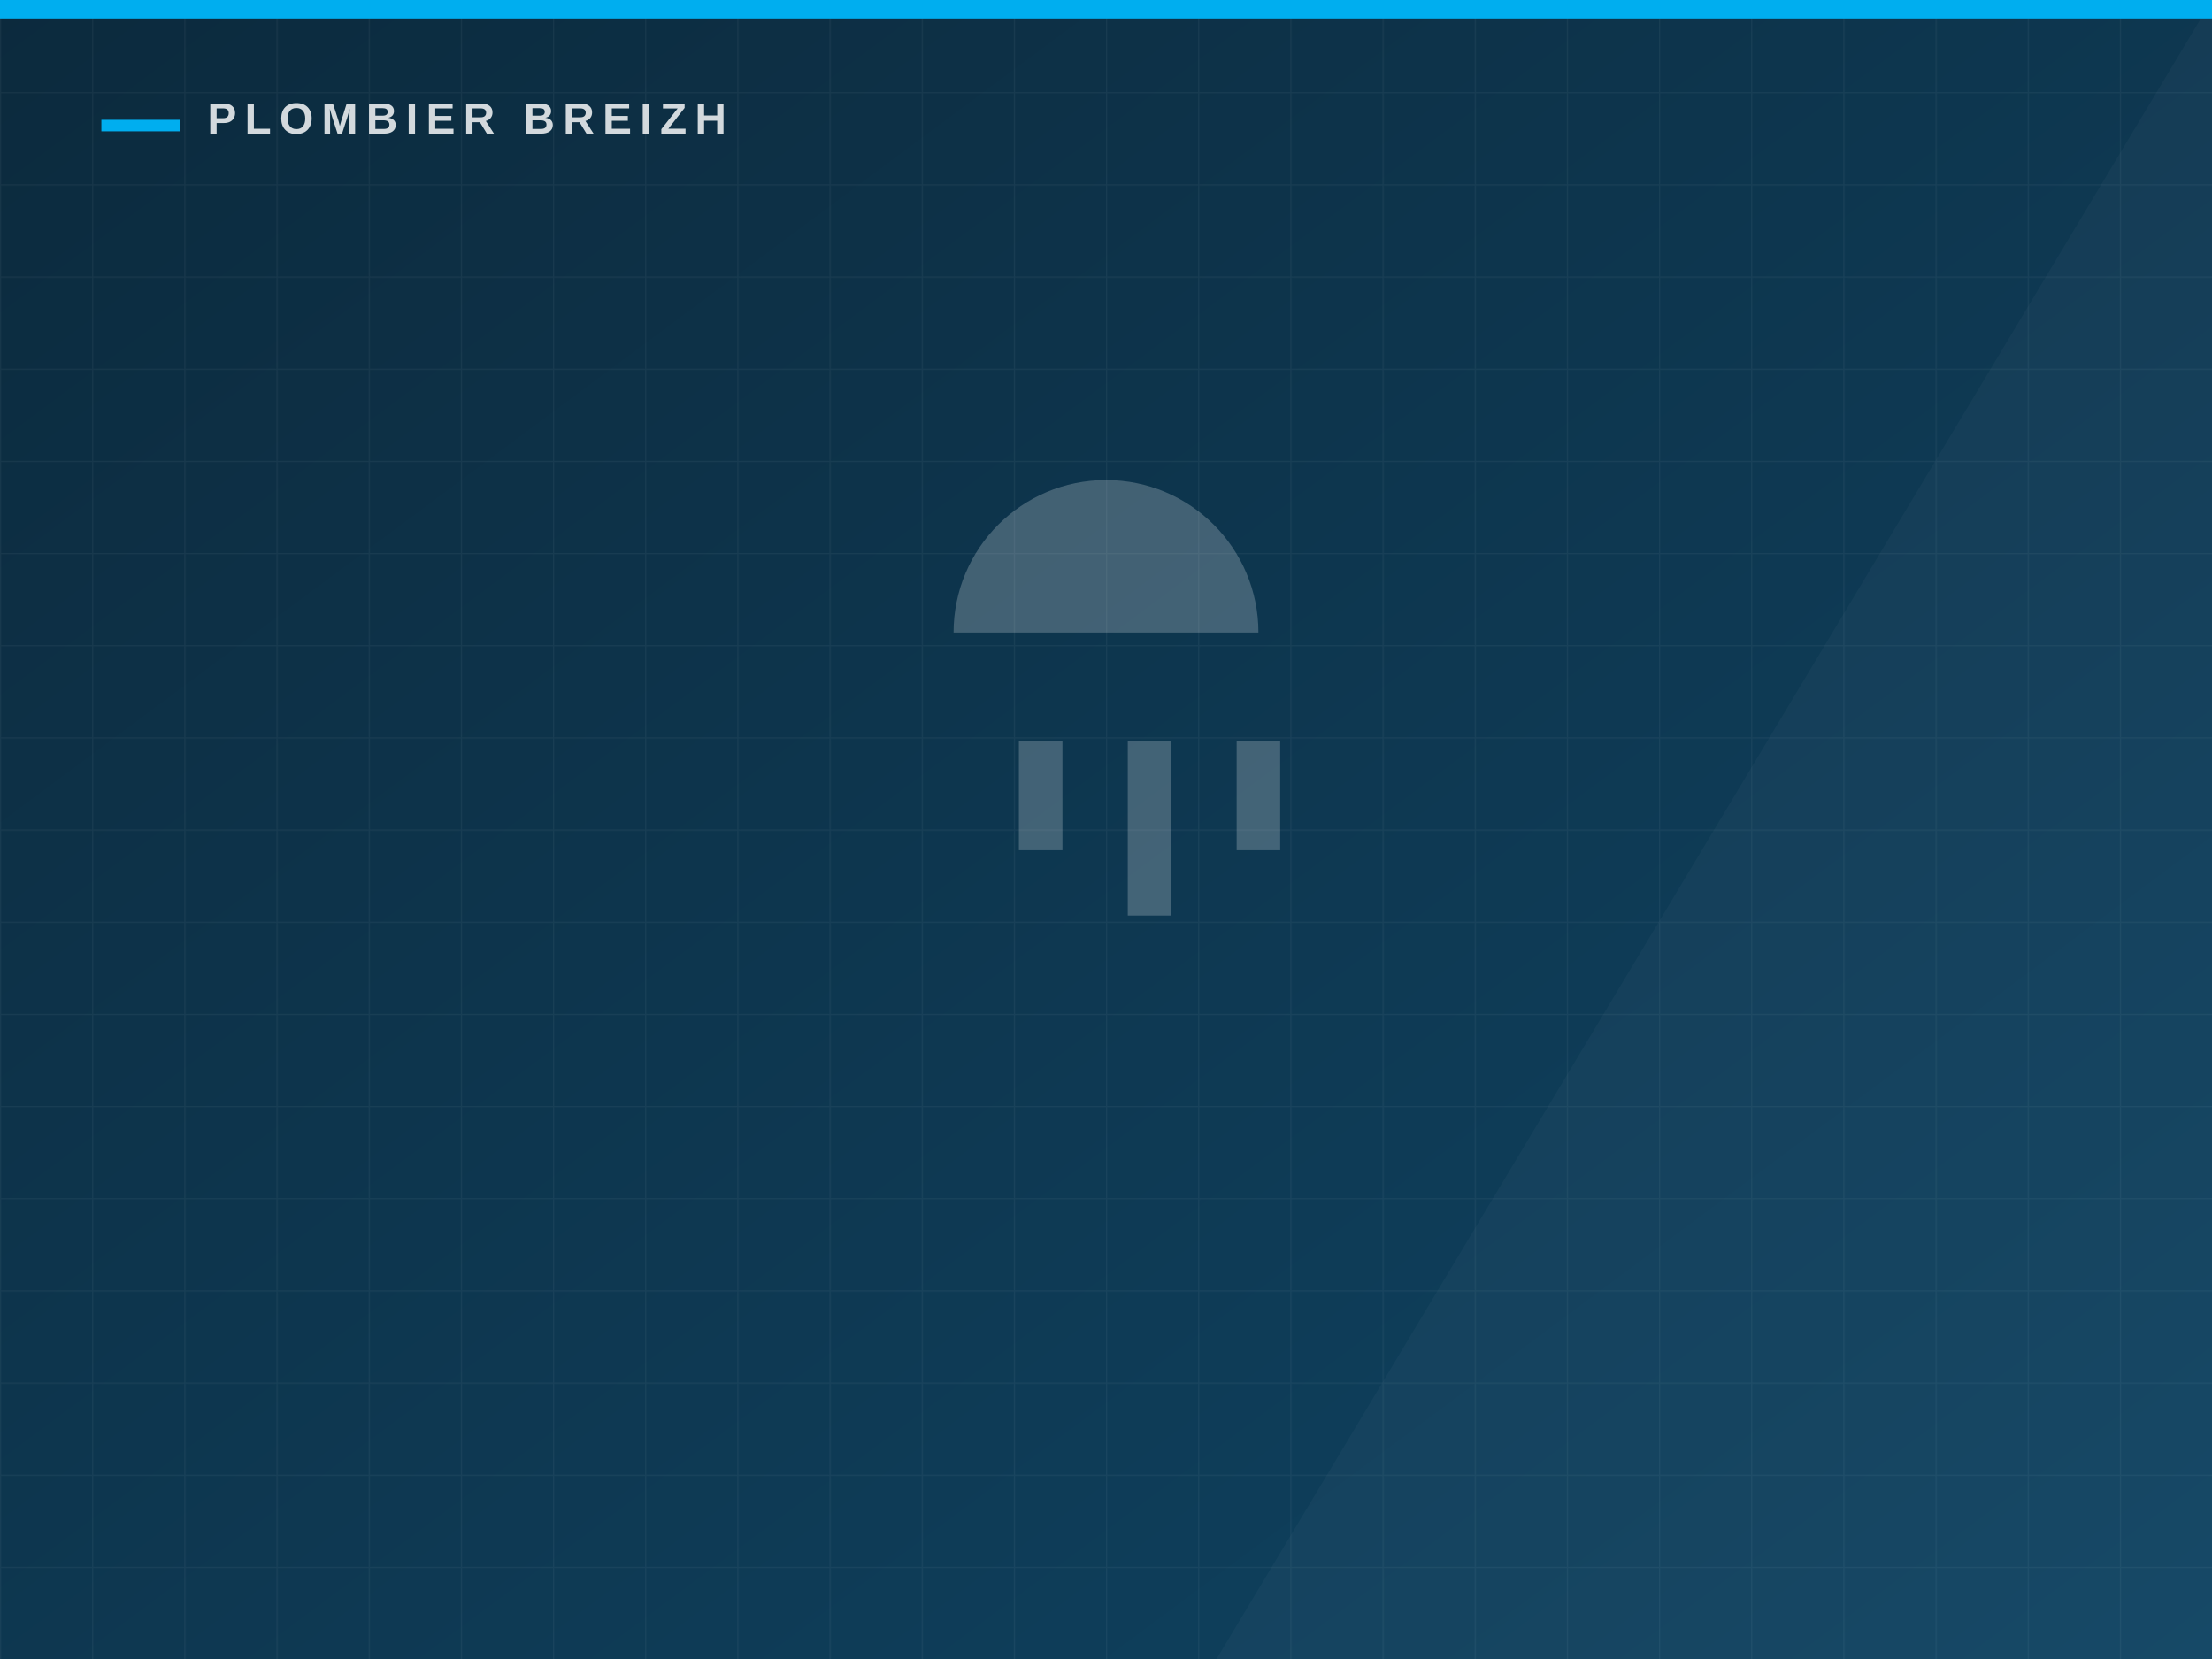
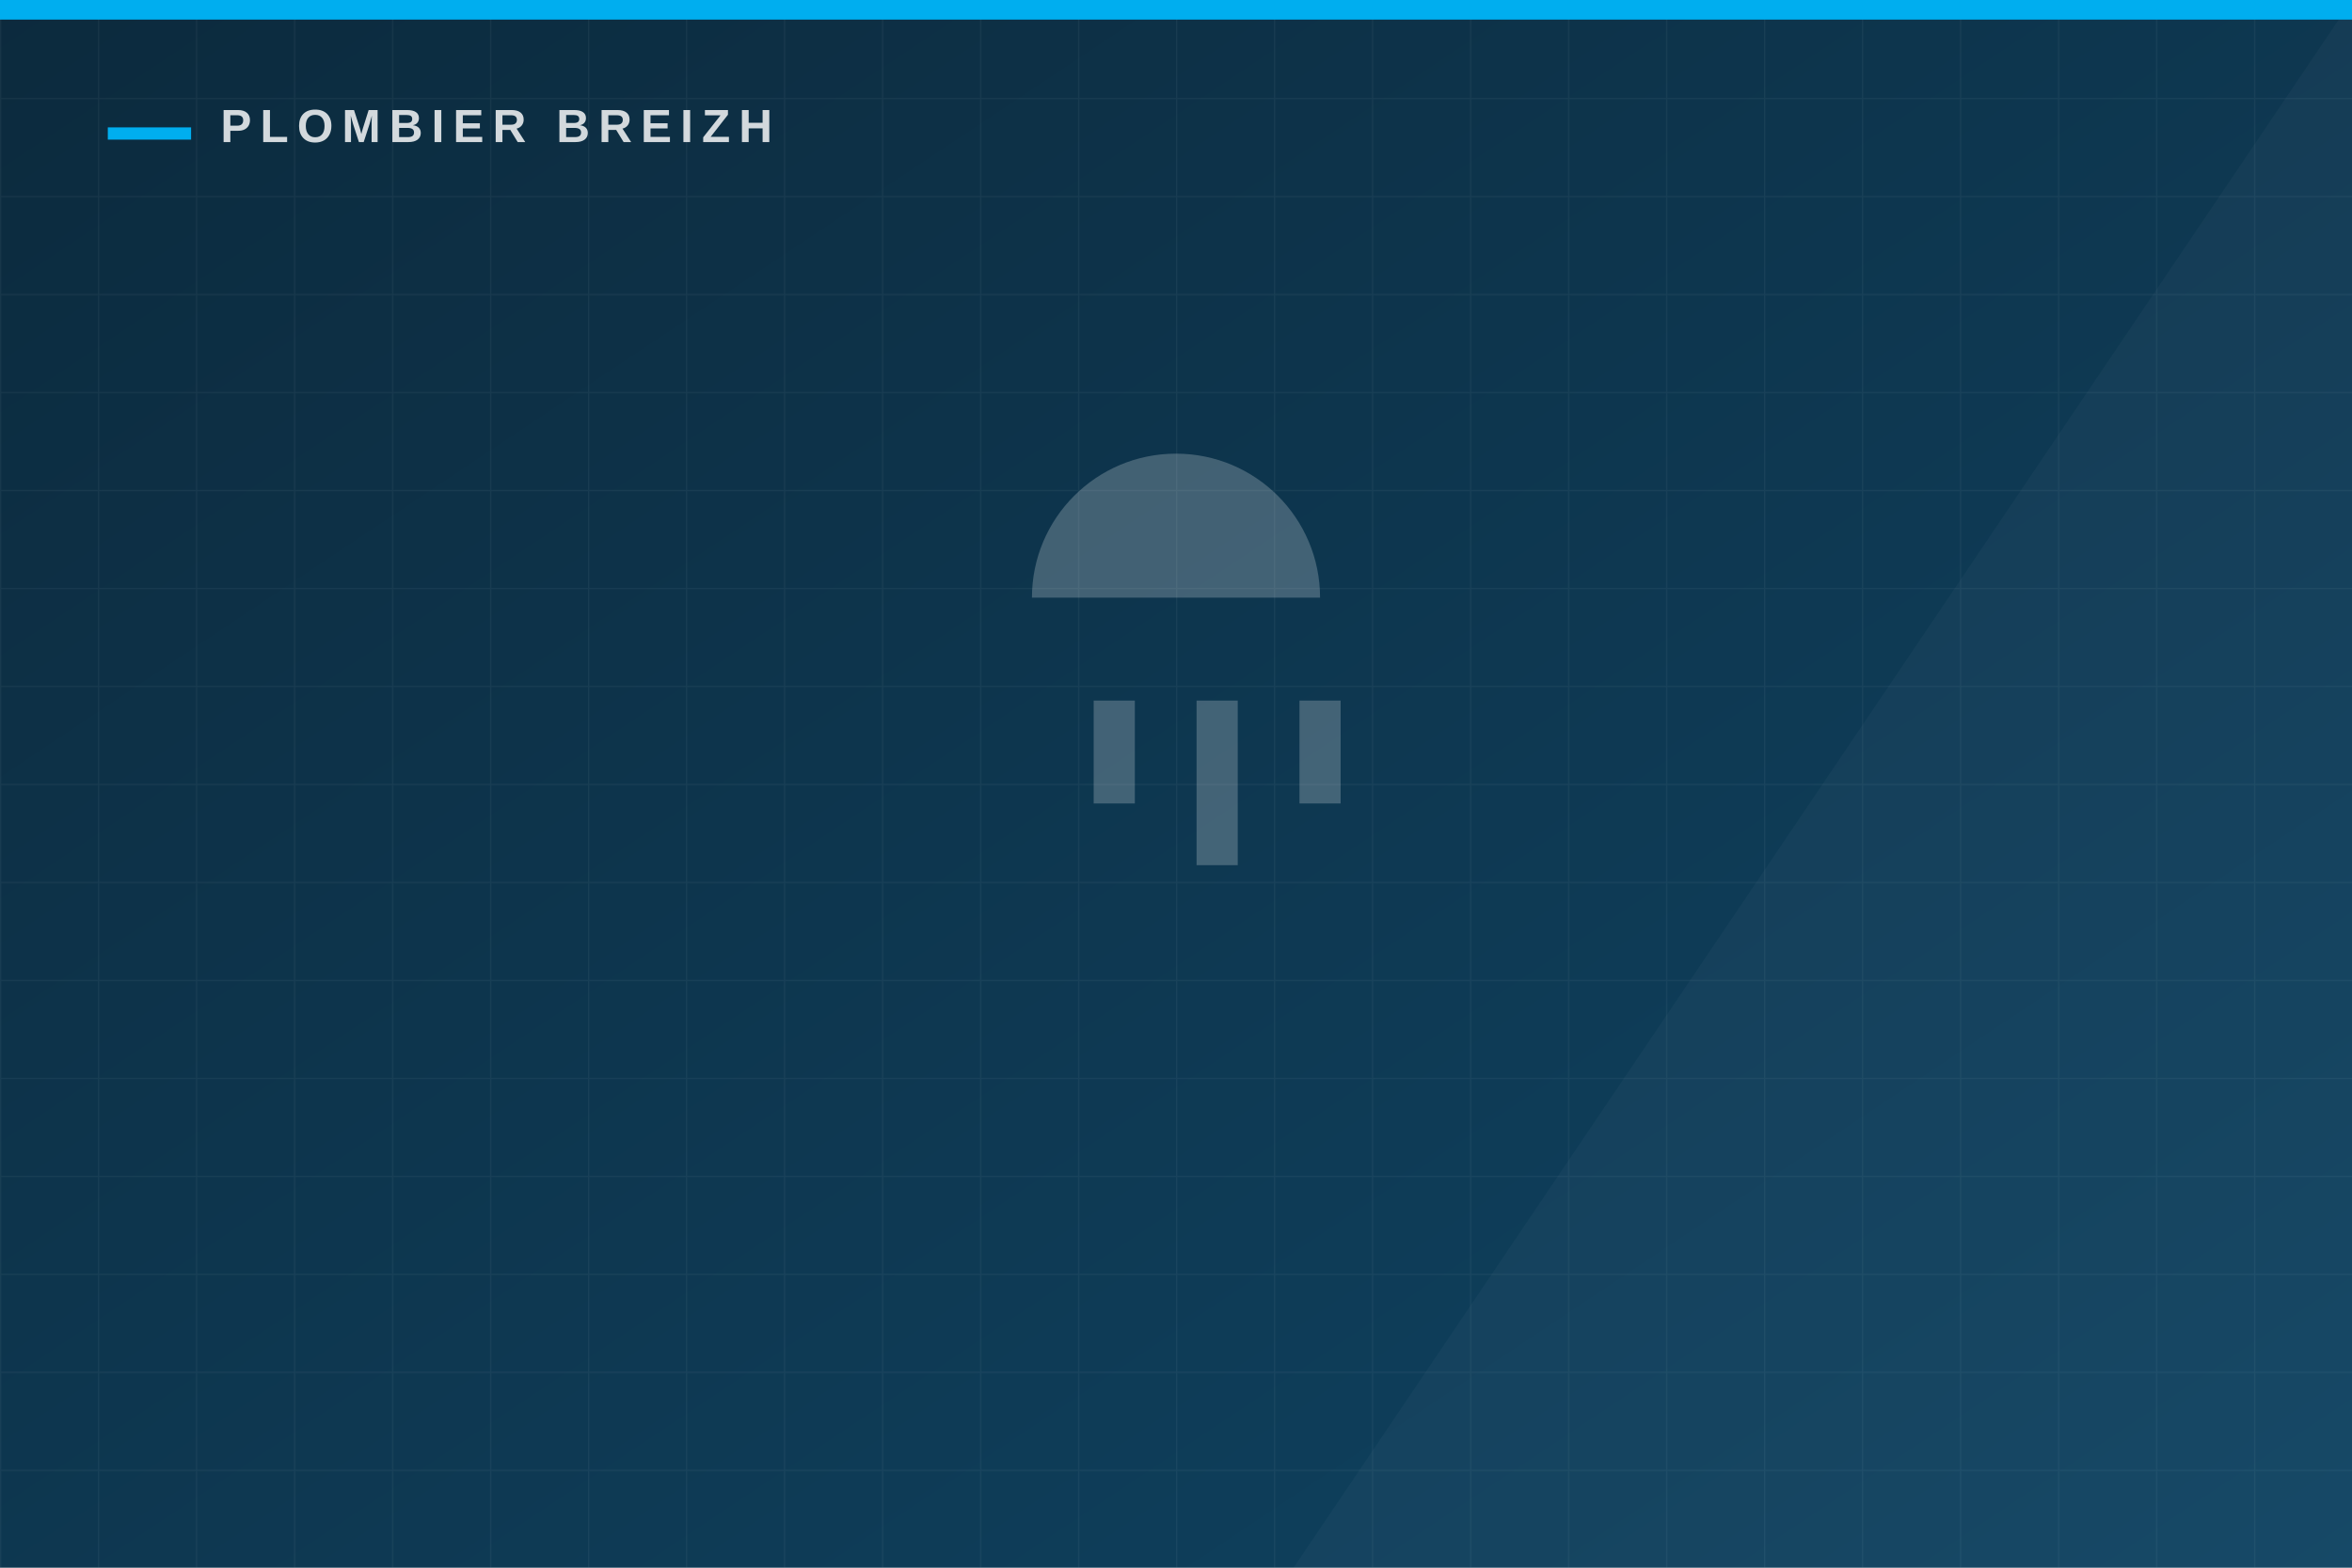
- <svg xmlns="http://www.w3.org/2000/svg" viewBox="0 0 960 720" width="960" height="720" role="presentation">
+ <svg xmlns="http://www.w3.org/2000/svg" viewBox="0 0 960 640" width="960" height="640" role="presentation">
  <defs>
    <linearGradient id="g" x1="0" y1="0" x2="1" y2="1">
      <stop offset="0" stop-color="#0C2A3D" />
      <stop offset="1" stop-color="#0F4463" />
    </linearGradient>
    <pattern id="p" width="40" height="40" patternUnits="userSpaceOnUse">
      <path d="M40 0H0v40" fill="none" stroke="#FFFFFF" stroke-opacity="0.05" stroke-width="1" />
    </pattern>
  </defs>
-   <rect width="960" height="720" fill="url(#g)" />
-   <rect width="960" height="720" fill="url(#p)" />
-   <path d="M960 0 L960 720 L528 720 Z" fill="#FFFFFF" fill-opacity="0.03" />
+   <rect width="960" height="640" fill="url(#g)" />
+   <rect width="960" height="640" fill="url(#p)" />
+   <path d="M960 0 L960 640 L528 640 Z" fill="#FFFFFF" fill-opacity="0.03" />
  <rect x="0" y="0" width="960" height="8" fill="#00AEEF" />
-   <g transform="translate(328.8 180) scale(4.725)">
+   <g transform="translate(345.6 160) scale(4.200)">
    <path d="M32 6a14 14 0 0 1 14 14H18A14 14 0 0 1 32 6Zm-8 24h4v10h-4V30Zm10 0h4v16h-4V30Zm10 0h4v10h-4V30Z" fill="#FFFFFF" fill-opacity="0.22" />
  </g>
  <g transform="translate(44 78)">
    <rect x="0" y="-26" width="34" height="5" fill="#00AEEF" />
    <text x="46" y="-20" font-family="Segoe UI,Helvetica Neue,Arial,sans-serif" font-size="19" font-weight="700" letter-spacing="3.5" fill="#FFFFFF" fill-opacity="0.82">PLOMBIER BREIZH</text>
  </g>
</svg>
